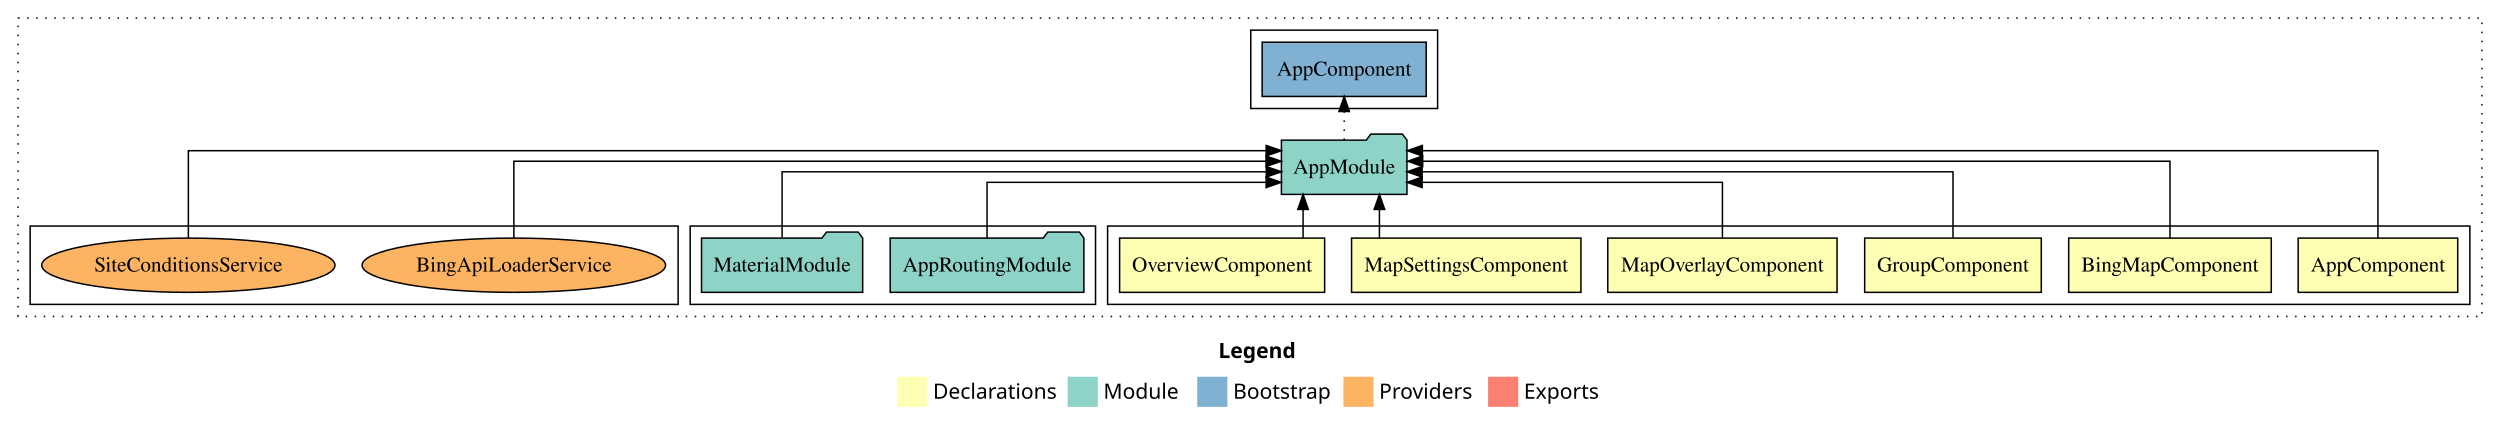
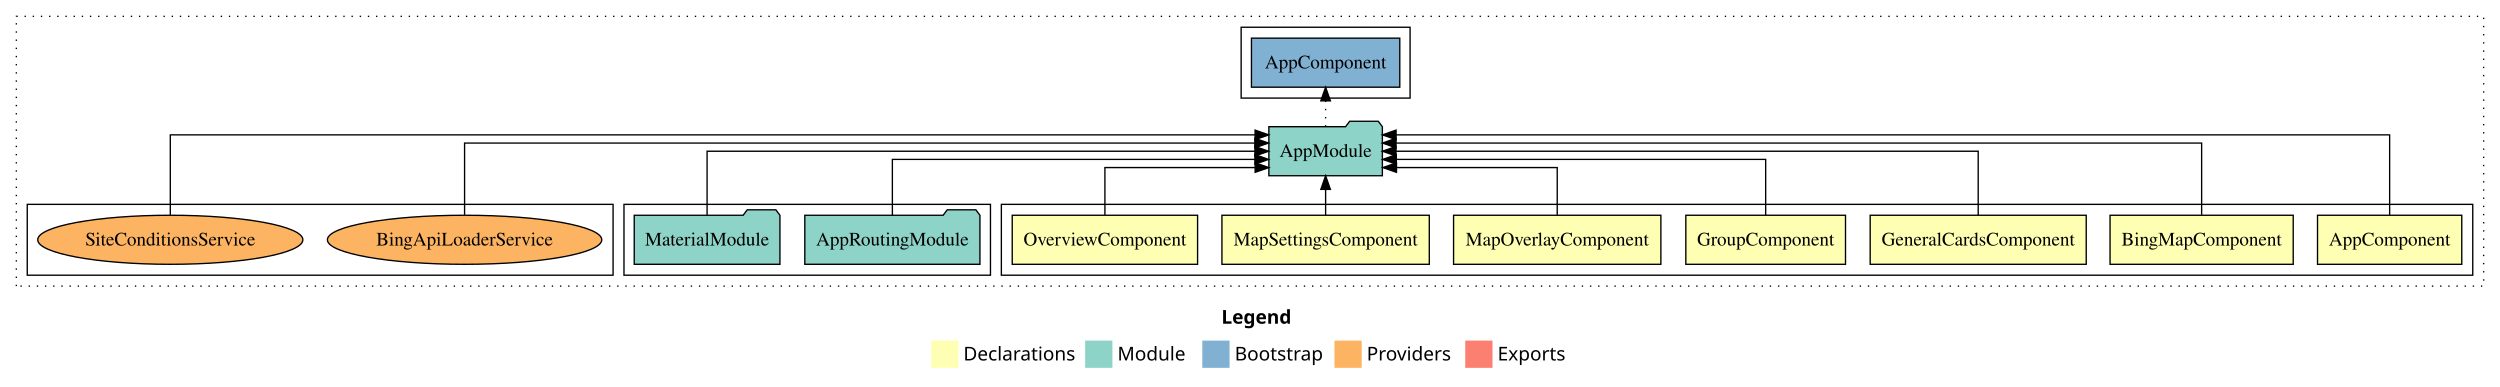
- <svg xmlns="http://www.w3.org/2000/svg" width="1659pt" height="284pt" viewBox="0.00 0.00 1659.00 284.00">
+ <svg xmlns="http://www.w3.org/2000/svg" width="1835pt" height="284pt" viewBox="0.00 0.00 1835.00 284.00">
  <g id="graph0" class="graph" transform="scale(1 1) rotate(0) translate(4 280)">
-     <polygon fill="#ffffff" stroke="transparent" points="-4,4 -4,-280 1655,-280 1655,4 -4,4" />
-     <text text-anchor="start" x="804.509" y="-42.4" font-family="sans-serif" font-weight="bold" font-size="14.00" fill="#000000">Legend</text>
-     <polygon fill="#ffffb3" stroke="transparent" points="591.5,-10 591.5,-30 611.5,-30 611.5,-10 591.5,-10" />
-     <text text-anchor="start" x="615.129" y="-15.4" font-family="sans-serif" font-size="14.00" fill="#000000">  Declarations</text>
-     <polygon fill="#8dd3c7" stroke="transparent" points="704.5,-10 704.5,-30 724.5,-30 724.5,-10 704.5,-10" />
-     <text text-anchor="start" x="728.225" y="-15.4" font-family="sans-serif" font-size="14.00" fill="#000000">  Module</text>
-     <polygon fill="#80b1d3" stroke="transparent" points="790.5,-10 790.5,-30 810.5,-30 810.5,-10 790.5,-10" />
-     <text text-anchor="start" x="814.281" y="-15.4" font-family="sans-serif" font-size="14.00" fill="#000000">  Bootstrap</text>
-     <polygon fill="#fdb462" stroke="transparent" points="887.5,-10 887.5,-30 907.5,-30 907.5,-10 887.5,-10" />
-     <text text-anchor="start" x="911.173" y="-15.4" font-family="sans-serif" font-size="14.00" fill="#000000">  Providers</text>
-     <polygon fill="#fb8072" stroke="transparent" points="983.5,-10 983.5,-30 1003.5,-30 1003.5,-10 983.5,-10" />
-     <text text-anchor="start" x="1007.226" y="-15.4" font-family="sans-serif" font-size="14.00" fill="#000000">  Exports</text>
+     <polygon fill="#ffffff" stroke="transparent" points="-4,4 -4,-280 1831,-280 1831,4 -4,4" />
+     <text text-anchor="start" x="892.509" y="-42.4" font-family="sans-serif" font-weight="bold" font-size="14.00" fill="#000000">Legend</text>
+     <polygon fill="#ffffb3" stroke="transparent" points="679.5,-10 679.5,-30 699.5,-30 699.5,-10 679.5,-10" />
+     <text text-anchor="start" x="703.129" y="-15.4" font-family="sans-serif" font-size="14.00" fill="#000000">  Declarations</text>
+     <polygon fill="#8dd3c7" stroke="transparent" points="792.5,-10 792.5,-30 812.5,-30 812.5,-10 792.5,-10" />
+     <text text-anchor="start" x="816.225" y="-15.4" font-family="sans-serif" font-size="14.00" fill="#000000">  Module</text>
+     <polygon fill="#80b1d3" stroke="transparent" points="878.5,-10 878.5,-30 898.5,-30 898.5,-10 878.5,-10" />
+     <text text-anchor="start" x="902.281" y="-15.4" font-family="sans-serif" font-size="14.00" fill="#000000">  Bootstrap</text>
+     <polygon fill="#fdb462" stroke="transparent" points="975.5,-10 975.5,-30 995.5,-30 995.5,-10 975.5,-10" />
+     <text text-anchor="start" x="999.173" y="-15.4" font-family="sans-serif" font-size="14.00" fill="#000000">  Providers</text>
+     <polygon fill="#fb8072" stroke="transparent" points="1071.5,-10 1071.5,-30 1091.5,-30 1091.5,-10 1071.5,-10" />
+     <text text-anchor="start" x="1095.226" y="-15.4" font-family="sans-serif" font-size="14.00" fill="#000000">  Exports</text>
    <g id="clust1" class="cluster">
-       <polygon fill="none" stroke="#000000" stroke-dasharray="1,5" points="8,-70 8,-268 1643,-268 1643,-70 8,-70" />
+       <polygon fill="none" stroke="#000000" stroke-dasharray="1,5" points="8,-70 8,-268 1819,-268 1819,-70 8,-70" />
    </g>
    <g id="clust2" class="cluster">
-       <polygon fill="none" stroke="#000000" points="731,-78 731,-130 1635,-130 1635,-78 731,-78" />
+       <polygon fill="none" stroke="#000000" points="731,-78 731,-130 1811,-130 1811,-78 731,-78" />
    </g>
-     <g id="clust9" class="cluster">
+     <g id="clust10" class="cluster">
      <polygon fill="none" stroke="#000000" points="454,-78 454,-130 723,-130 723,-78 454,-78" />
    </g>
-     <g id="clust11" class="cluster">
-       <polygon fill="none" stroke="#000000" points="826,-208 826,-260 950,-260 950,-208 826,-208" />
+     <g id="clust12" class="cluster">
+       <polygon fill="none" stroke="#000000" points="907,-208 907,-260 1031,-260 1031,-208 907,-208" />
    </g>
-     <g id="clust12" class="cluster">
+     <g id="clust13" class="cluster">
      <polygon fill="none" stroke="#000000" points="16,-78 16,-130 446,-130 446,-78 16,-78" />
    </g>
    <g id="node1" class="node">
-       <polygon fill="#ffffb3" stroke="#000000" points="1626.94,-122 1521.06,-122 1521.06,-86 1626.94,-86 1626.94,-122" />
-       <text text-anchor="middle" x="1574" y="-99.8" font-family="Times,serif" font-size="14.00" fill="#000000">AppComponent</text>
+       <polygon fill="#ffffb3" stroke="#000000" points="1802.94,-122 1697.06,-122 1697.06,-86 1802.94,-86 1802.94,-122" />
+       <text text-anchor="middle" x="1750" y="-99.8" font-family="Times,serif" font-size="14.00" fill="#000000">AppComponent</text>
    </g>
-     <g id="node7" class="node">
-       <polygon fill="#8dd3c7" stroke="#000000" points="929.657,-187 926.657,-191 905.657,-191 902.657,-187 846.343,-187 846.343,-151 929.657,-151 929.657,-187" />
-       <text text-anchor="middle" x="888" y="-164.8" font-family="Times,serif" font-size="14.00" fill="#000000">AppModule</text>
+     <g id="node8" class="node">
+       <polygon fill="#8dd3c7" stroke="#000000" points="1010.657,-187 1007.657,-191 986.657,-191 983.657,-187 927.343,-187 927.343,-151 1010.657,-151 1010.657,-187" />
+       <text text-anchor="middle" x="969" y="-164.8" font-family="Times,serif" font-size="14.00" fill="#000000">AppModule</text>
    </g>
    <g id="edge1" class="edge">
-       <path fill="none" stroke="#000000" d="M1574,-122.011C1574,-144.485 1574,-180 1574,-180 1574,-180 939.88,-180 939.88,-180" />
-       <polygon fill="#000000" stroke="#000000" points="939.88,-176.5 929.88,-180 939.88,-183.5 939.88,-176.5" />
+       <path fill="none" stroke="#000000" d="M1750,-122.248C1750,-145.018 1750,-181 1750,-181 1750,-181 1020.714,-181 1020.714,-181" />
+       <polygon fill="#000000" stroke="#000000" points="1020.714,-177.5 1010.714,-181 1020.714,-184.5 1020.714,-177.5" />
    </g>
    <g id="node2" class="node">
-       <polygon fill="#ffffb3" stroke="#000000" points="1503.219,-122 1368.781,-122 1368.781,-86 1503.219,-86 1503.219,-122" />
-       <text text-anchor="middle" x="1436" y="-99.8" font-family="Times,serif" font-size="14.00" fill="#000000">BingMapComponent</text>
+       <polygon fill="#ffffb3" stroke="#000000" points="1679.219,-122 1544.781,-122 1544.781,-86 1679.219,-86 1679.219,-122" />
+       <text text-anchor="middle" x="1612" y="-99.8" font-family="Times,serif" font-size="14.00" fill="#000000">BingMapComponent</text>
    </g>
    <g id="edge2" class="edge">
-       <path fill="none" stroke="#000000" d="M1436,-122.129C1436,-142.572 1436,-173 1436,-173 1436,-173 940.091,-173 940.091,-173" />
-       <polygon fill="#000000" stroke="#000000" points="940.091,-169.5 930.091,-173 940.091,-176.5 940.091,-169.5" />
+       <path fill="none" stroke="#000000" d="M1612,-122.284C1612,-143.321 1612,-175 1612,-175 1612,-175 1020.694,-175 1020.694,-175" />
+       <polygon fill="#000000" stroke="#000000" points="1020.694,-171.5 1010.694,-175 1020.694,-178.5 1020.694,-171.5" />
    </g>
    <g id="node3" class="node">
+       <polygon fill="#ffffb3" stroke="#000000" points="1527.291,-122 1368.709,-122 1368.709,-86 1527.291,-86 1527.291,-122" />
+       <text text-anchor="middle" x="1448" y="-99.8" font-family="Times,serif" font-size="14.00" fill="#000000">GeneralCardsComponent</text>
+     </g>
+     <g id="edge3" class="edge">
+       <path fill="none" stroke="#000000" d="M1448,-122.106C1448,-141.339 1448,-169 1448,-169 1448,-169 1020.67,-169 1020.67,-169" />
+       <polygon fill="#000000" stroke="#000000" points="1020.67,-165.5 1010.67,-169 1020.67,-172.5 1020.67,-165.5" />
+     </g>
+     <g id="node4" class="node">
      <polygon fill="#ffffb3" stroke="#000000" points="1350.6,-122 1233.4,-122 1233.4,-86 1350.6,-86 1350.6,-122" />
      <text text-anchor="middle" x="1292" y="-99.8" font-family="Times,serif" font-size="14.00" fill="#000000">GroupComponent</text>
    </g>
-     <g id="edge3" class="edge">
-       <path fill="none" stroke="#000000" d="M1292,-122.267C1292,-140.555 1292,-166 1292,-166 1292,-166 939.713,-166 939.713,-166" />
-       <polygon fill="#000000" stroke="#000000" points="939.713,-162.5 929.713,-166 939.713,-169.5 939.713,-162.5" />
+     <g id="edge4" class="edge">
+       <path fill="none" stroke="#000000" d="M1292,-122.022C1292,-139.373 1292,-163 1292,-163 1292,-163 1020.895,-163 1020.895,-163" />
+       <polygon fill="#000000" stroke="#000000" points="1020.895,-159.5 1010.895,-163 1020.895,-166.5 1020.895,-159.5" />
    </g>
-     <g id="node4" class="node">
+     <g id="node5" class="node">
      <polygon fill="#ffffb3" stroke="#000000" points="1215.079,-122 1062.921,-122 1062.921,-86 1215.079,-86 1215.079,-122" />
      <text text-anchor="middle" x="1139" y="-99.8" font-family="Times,serif" font-size="14.00" fill="#000000">MapOverlayComponent</text>
    </g>
-     <g id="edge4" class="edge">
-       <path fill="none" stroke="#000000" d="M1139,-122.009C1139,-138.049 1139,-159 1139,-159 1139,-159 939.729,-159 939.729,-159" />
-       <polygon fill="#000000" stroke="#000000" points="939.729,-155.5 929.729,-159 939.729,-162.5 939.729,-155.5" />
+     <g id="edge5" class="edge">
+       <path fill="none" stroke="#000000" d="M1139,-122.24C1139,-137.571 1139,-157 1139,-157 1139,-157 1021.023,-157 1021.023,-157" />
+       <polygon fill="#000000" stroke="#000000" points="1021.023,-153.5 1011.023,-157 1021.022,-160.5 1021.023,-153.5" />
    </g>
-     <g id="node5" class="node">
+     <g id="node6" class="node">
      <polygon fill="#ffffb3" stroke="#000000" points="1045.105,-122 892.895,-122 892.895,-86 1045.105,-86 1045.105,-122" />
      <text text-anchor="middle" x="969" y="-99.8" font-family="Times,serif" font-size="14.00" fill="#000000">MapSettingsComponent</text>
    </g>
-     <g id="edge5" class="edge">
-       <path fill="none" stroke="#000000" d="M911.388,-122.106C911.388,-122.106 911.388,-140.991 911.388,-140.991" />
-       <polygon fill="#000000" stroke="#000000" points="907.888,-140.991 911.388,-150.991 914.888,-140.991 907.888,-140.991" />
+     <g id="edge6" class="edge">
+       <path fill="none" stroke="#000000" d="M969,-122.106C969,-122.106 969,-140.991 969,-140.991" />
+       <polygon fill="#000000" stroke="#000000" points="965.5,-140.991 969,-150.991 972.5,-140.991 965.5,-140.991" />
    </g>
-     <g id="node6" class="node">
+     <g id="node7" class="node">
      <polygon fill="#ffffb3" stroke="#000000" points="875.027,-122 738.973,-122 738.973,-86 875.027,-86 875.027,-122" />
      <text text-anchor="middle" x="807" y="-99.8" font-family="Times,serif" font-size="14.00" fill="#000000">OverviewComponent</text>
    </g>
-     <g id="edge6" class="edge">
-       <path fill="none" stroke="#000000" d="M860.717,-122.106C860.717,-122.106 860.717,-140.991 860.717,-140.991" />
-       <polygon fill="#000000" stroke="#000000" points="857.217,-140.991 860.717,-150.991 864.217,-140.991 857.217,-140.991" />
+     <g id="edge7" class="edge">
+       <path fill="none" stroke="#000000" d="M807,-122.24C807,-137.571 807,-157 807,-157 807,-157 917.281,-157 917.281,-157" />
+       <polygon fill="#000000" stroke="#000000" points="917.281,-160.5 927.281,-157 917.281,-153.5 917.281,-160.5" />
    </g>
-     <g id="node10" class="node">
-       <polygon fill="#80b1d3" stroke="#000000" points="942.439,-252 833.561,-252 833.561,-216 942.439,-216 942.439,-252" />
-       <text text-anchor="middle" x="888" y="-229.8" font-family="Times,serif" font-size="14.00" fill="#000000">AppComponent </text>
+     <g id="node11" class="node">
+       <polygon fill="#80b1d3" stroke="#000000" points="1023.439,-252 914.561,-252 914.561,-216 1023.439,-216 1023.439,-252" />
+       <text text-anchor="middle" x="969" y="-229.8" font-family="Times,serif" font-size="14.00" fill="#000000">AppComponent </text>
    </g>
-     <g id="edge9" class="edge">
-       <path fill="none" stroke="#000000" stroke-dasharray="1,5" d="M888,-187.106C888,-187.106 888,-205.991 888,-205.991" />
-       <polygon fill="#000000" stroke="#000000" points="884.5,-205.991 888,-215.991 891.5,-205.991 884.5,-205.991" />
+     <g id="edge10" class="edge">
+       <path fill="none" stroke="#000000" stroke-dasharray="1,5" d="M969,-187.106C969,-187.106 969,-205.991 969,-205.991" />
+       <polygon fill="#000000" stroke="#000000" points="965.5,-205.991 969,-215.991 972.5,-205.991 965.5,-205.991" />
    </g>
-     <g id="node8" class="node">
+     <g id="node9" class="node">
      <polygon fill="#8dd3c7" stroke="#000000" points="715.274,-122 712.274,-126 691.274,-126 688.274,-122 586.726,-122 586.726,-86 715.274,-86 715.274,-122" />
      <text text-anchor="middle" x="651" y="-99.8" font-family="Times,serif" font-size="14.00" fill="#000000">AppRoutingModule</text>
    </g>
-     <g id="edge7" class="edge">
-       <path fill="none" stroke="#000000" d="M651,-122.009C651,-138.049 651,-159 651,-159 651,-159 836.175,-159 836.175,-159" />
-       <polygon fill="#000000" stroke="#000000" points="836.175,-162.5 846.175,-159 836.175,-155.5 836.175,-162.5" />
+     <g id="edge8" class="edge">
+       <path fill="none" stroke="#000000" d="M651,-122.022C651,-139.373 651,-163 651,-163 651,-163 917.1,-163 917.1,-163" />
+       <polygon fill="#000000" stroke="#000000" points="917.1,-166.5 927.1,-163 917.1,-159.5 917.1,-166.5" />
    </g>
-     <g id="node9" class="node">
+     <g id="node10" class="node">
      <polygon fill="#8dd3c7" stroke="#000000" points="568.471,-122 565.471,-126 544.471,-126 541.471,-122 461.529,-122 461.529,-86 568.471,-86 568.471,-122" />
      <text text-anchor="middle" x="515" y="-99.8" font-family="Times,serif" font-size="14.00" fill="#000000">MaterialModule</text>
    </g>
-     <g id="edge8" class="edge">
-       <path fill="none" stroke="#000000" d="M515,-122.267C515,-140.555 515,-166 515,-166 515,-166 836.298,-166 836.298,-166" />
-       <polygon fill="#000000" stroke="#000000" points="836.298,-169.5 846.298,-166 836.298,-162.5 836.298,-169.5" />
+     <g id="edge9" class="edge">
+       <path fill="none" stroke="#000000" d="M515,-122.106C515,-141.339 515,-169 515,-169 515,-169 917.102,-169 917.102,-169" />
+       <polygon fill="#000000" stroke="#000000" points="917.103,-172.5 927.102,-169 917.102,-165.5 917.103,-172.5" />
    </g>
-     <g id="node11" class="node">
+     <g id="node12" class="node">
      <ellipse fill="#fdb462" stroke="#000000" cx="337" cy="-104" rx="100.702" ry="18" />
      <text text-anchor="middle" x="337" y="-99.8" font-family="Times,serif" font-size="14.00" fill="#000000">BingApiLoaderService</text>
    </g>
-     <g id="edge10" class="edge">
-       <path fill="none" stroke="#000000" d="M337,-122.129C337,-142.572 337,-173 337,-173 337,-173 836.133,-173 836.133,-173" />
-       <polygon fill="#000000" stroke="#000000" points="836.133,-176.5 846.133,-173 836.133,-169.5 836.133,-176.5" />
+     <g id="edge11" class="edge">
+       <path fill="none" stroke="#000000" d="M337,-122.284C337,-143.321 337,-175 337,-175 337,-175 917.043,-175 917.043,-175" />
+       <polygon fill="#000000" stroke="#000000" points="917.043,-178.5 927.043,-175 917.043,-171.5 917.043,-178.5" />
    </g>
-     <g id="node12" class="node">
+     <g id="node13" class="node">
      <ellipse fill="#fdb462" stroke="#000000" cx="121" cy="-104" rx="97.307" ry="18" />
      <text text-anchor="middle" x="121" y="-99.8" font-family="Times,serif" font-size="14.00" fill="#000000">SiteConditionsService</text>
    </g>
-     <g id="edge11" class="edge">
-       <path fill="none" stroke="#000000" d="M121,-122.011C121,-144.485 121,-180 121,-180 121,-180 836.218,-180 836.218,-180" />
-       <polygon fill="#000000" stroke="#000000" points="836.218,-183.5 846.218,-180 836.218,-176.5 836.218,-183.5" />
+     <g id="edge12" class="edge">
+       <path fill="none" stroke="#000000" d="M121,-122.248C121,-145.018 121,-181 121,-181 121,-181 917.237,-181 917.237,-181" />
+       <polygon fill="#000000" stroke="#000000" points="917.237,-184.5 927.237,-181 917.237,-177.5 917.237,-184.5" />
    </g>
  </g>
</svg>
